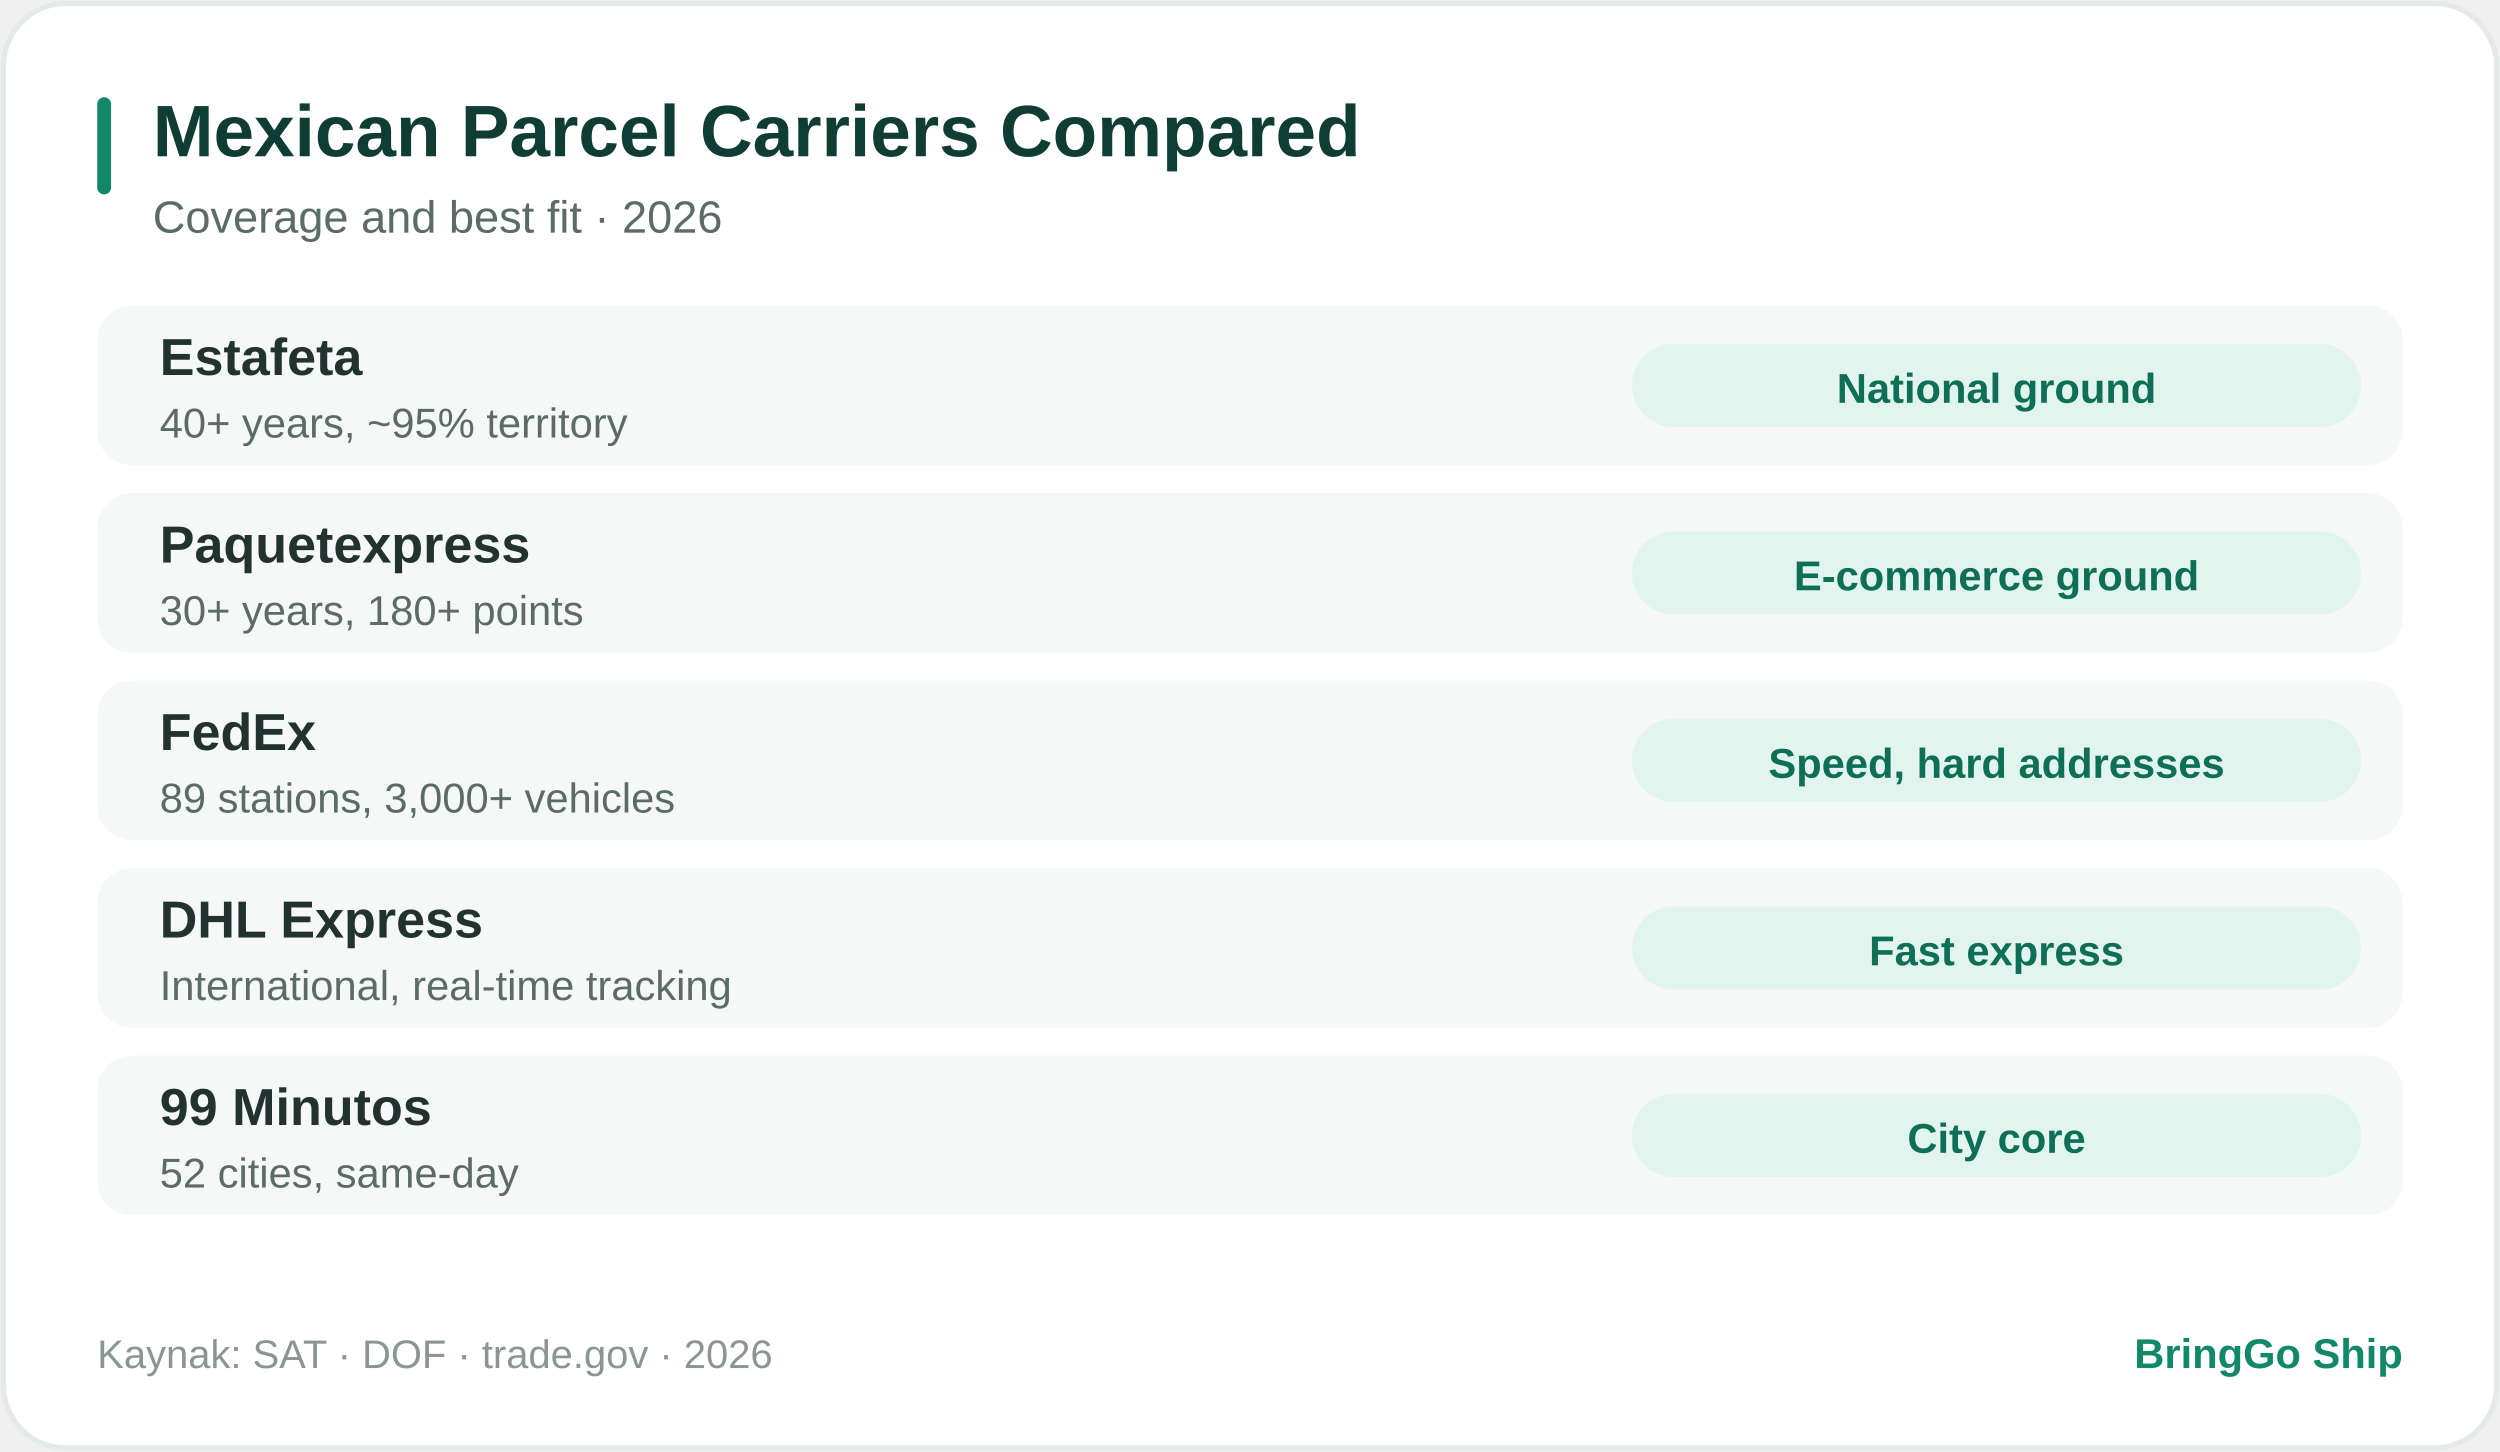
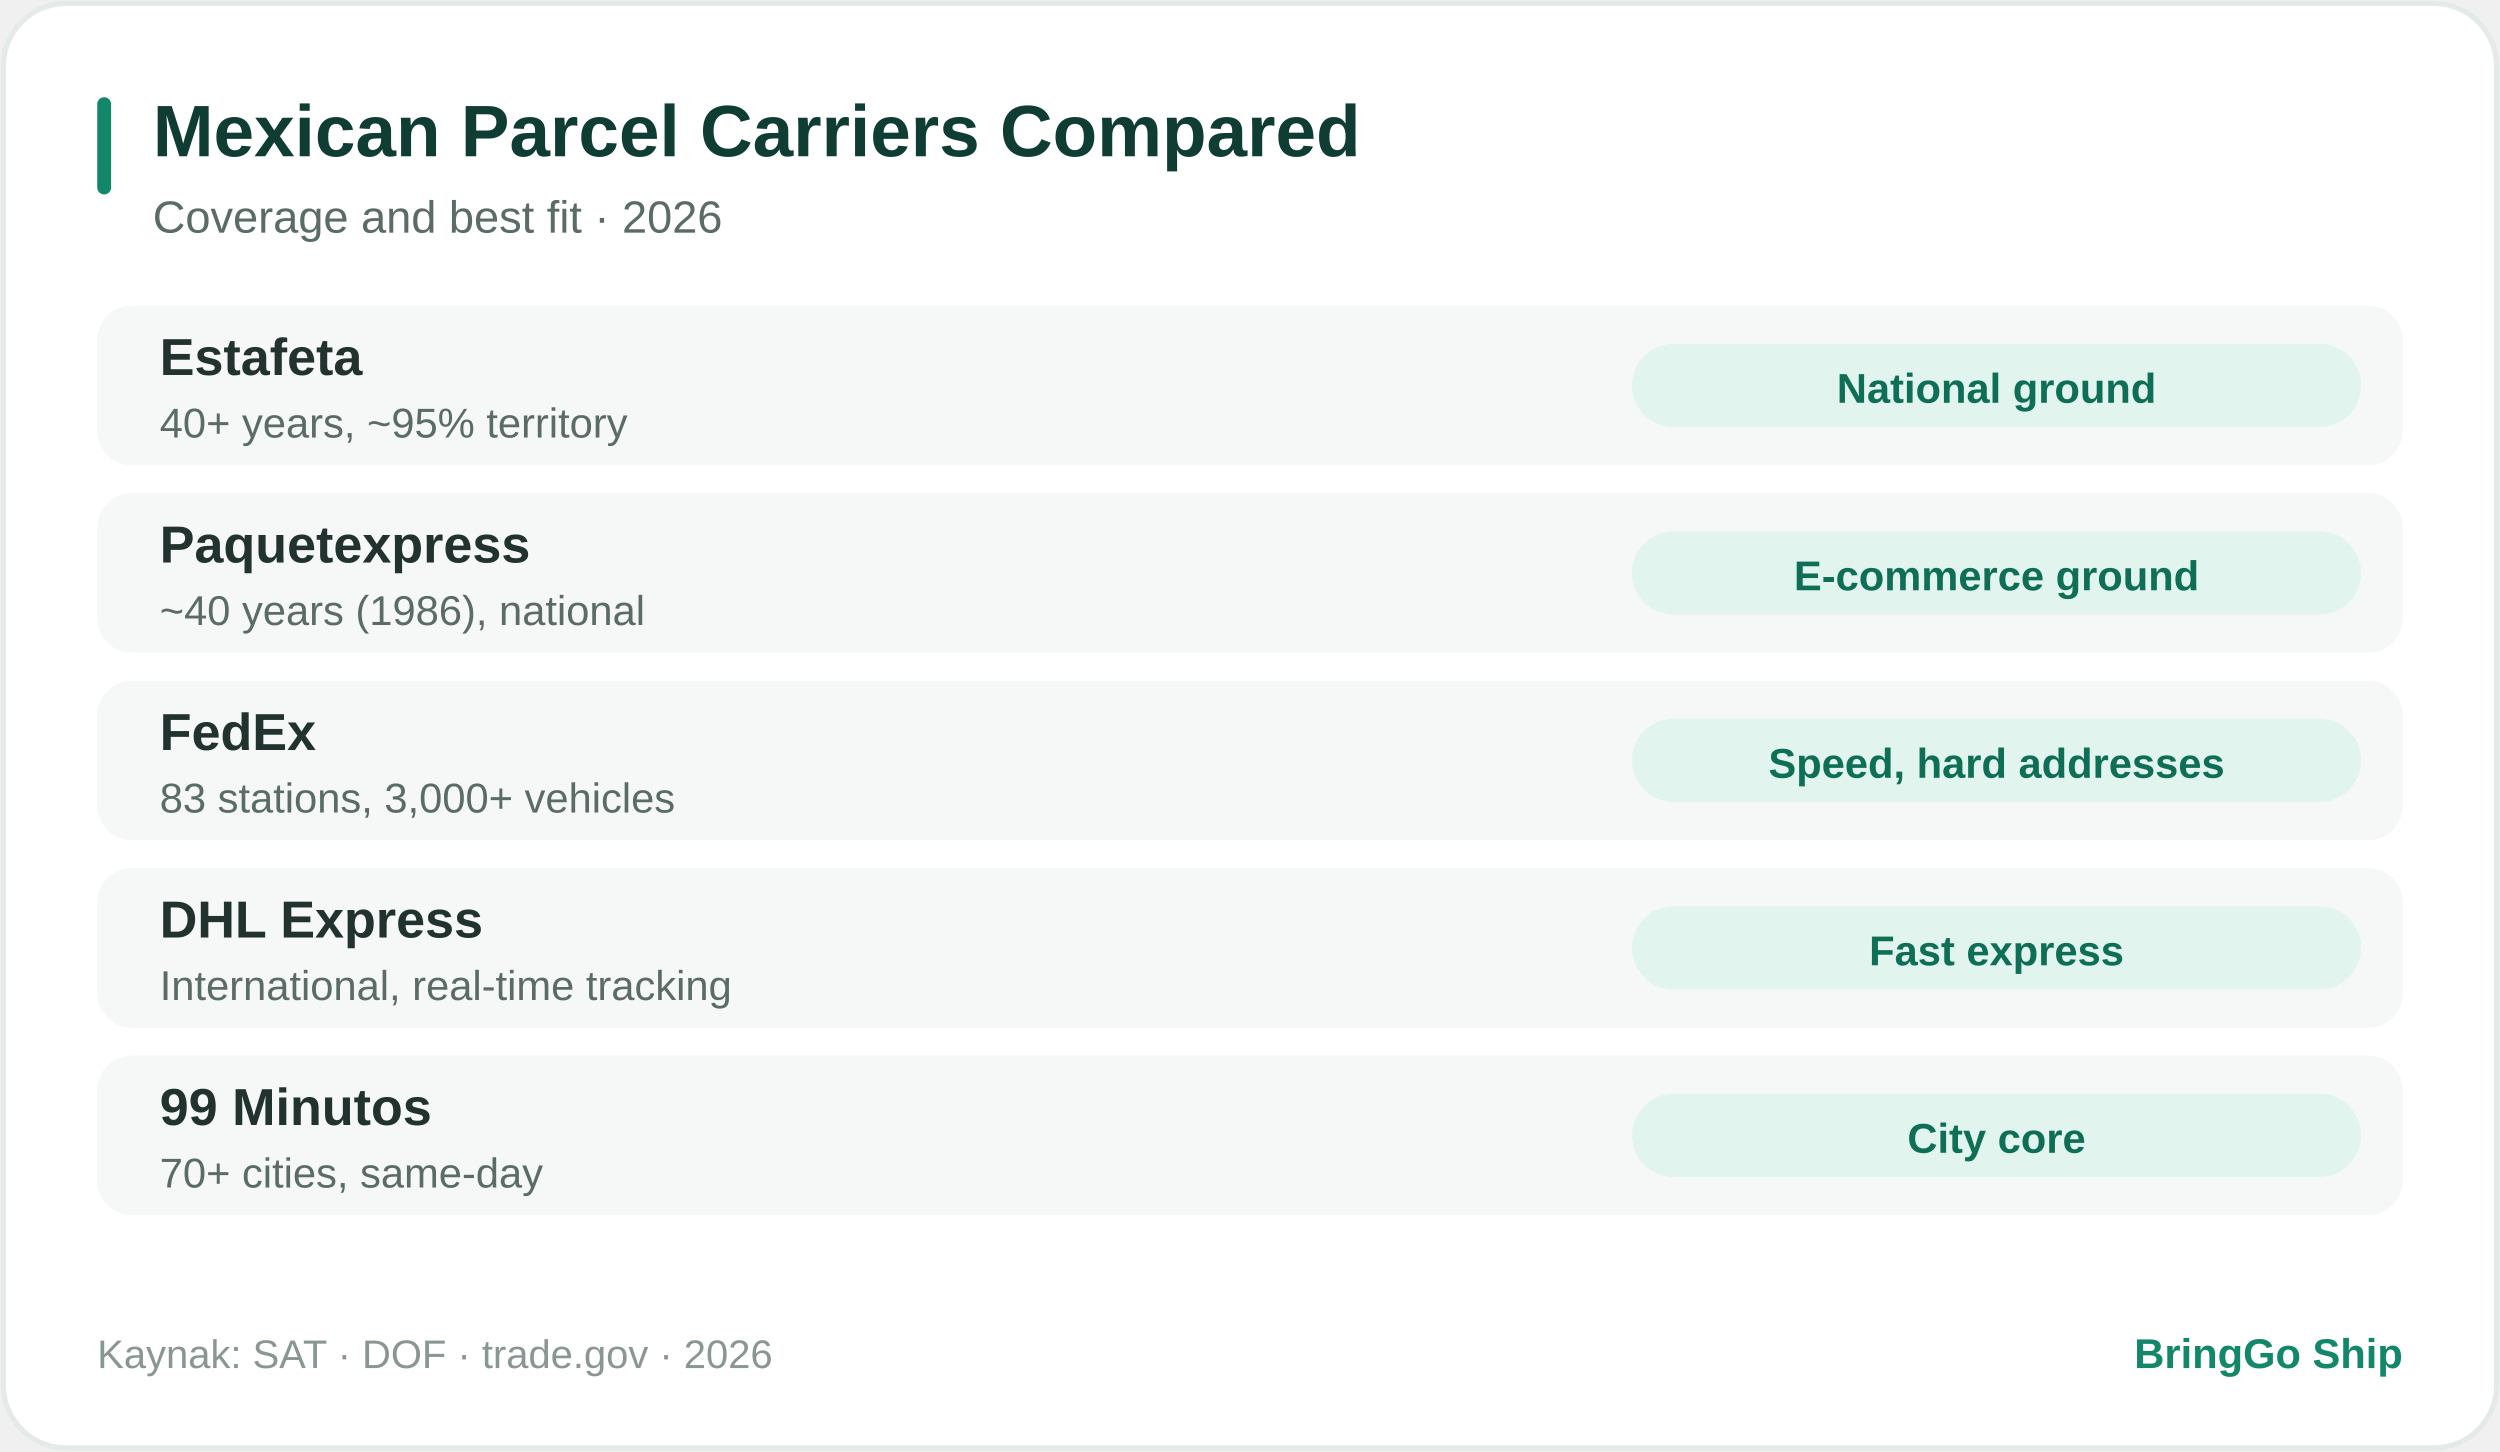
<svg xmlns="http://www.w3.org/2000/svg" width="720" height="418" viewBox="0 0 720 418" role="img">
  <style>
text{font-family:Arial,Helvetica,sans-serif}
.card{fill:#ffffff;stroke:#e4ebe7;stroke-width:1.5}
.row{fill:#f5f8f7}.pill{fill:#E1F5EE}.hi{fill:#1f9d5f}.mut{fill:#eef1f0}
.acc{fill:#12876A}.circ{fill:#12876A}.rd{fill:#fbe9e7}.am{fill:#fbf1dd}.tl{fill:#E1F5EE}.ln{stroke:#dbe6e1}
.tt{fill:#0F3D33;font-weight:bold}.ts{fill:#5b6b66}.tl2{fill:#22332f}
.tv{fill:#0F6E56;font-weight:bold}.tm{fill:#5b6b66;font-weight:bold}.tw{fill:#ffffff;font-weight:bold}
.tf{fill:#8a9691}.tb{fill:#12876A;font-weight:bold}.big{fill:#0F3D33;font-weight:bold}
.trd{fill:#a3392c;font-weight:bold}.tam{fill:#8a5a12;font-weight:bold}.ttl{fill:#0F6E56;font-weight:bold}
@media (prefers-color-scheme:dark){
.card{fill:#16211e;stroke:#2c3a35}
.row{fill:#1d2b27}.pill{fill:#123a2e}.hi{fill:#1f9d5f}.mut{fill:#28352f}
.acc{fill:#2fae7e}.circ{fill:#2fae7e}.rd{fill:#3a201c}.am{fill:#352a15}.tl{fill:#123a2e}
.tt{fill:#d7f2e6}.ts{fill:#8fa79d}.tl2{fill:#cfe0d9}
.tv{fill:#6fe0b0}.tm{fill:#9db3a9}.tw{fill:#ffffff}
.tf{fill:#6d8279}.tb{fill:#57d3a3}.big{fill:#d7f2e6}
.trd{fill:#f0a99e}.tam{fill:#e6c281}.ttl{fill:#6fe0b0}.ln{stroke:#31423c}}
</style>
  <rect x="1" y="1" width="718" height="416" rx="18" class="card" />
  <rect x="28" y="28" width="4" height="28" rx="2" class="acc" />
  <text x="44" y="45" font-size="21" class="tt">Mexican Parcel Carriers Compared</text>
  <text x="44" y="67" font-size="13" class="ts">Coverage and best fit · 2026</text>
  <g transform="translate(0,88)">
    <rect x="28" y="0" width="664" height="46" rx="10" class="row" />
    <text x="46" y="20" font-size="15" class="tl2" font-weight="bold">Estafeta</text>
    <text x="46" y="38" font-size="12" class="ts">40+ years, ~95% territory</text>
    <rect x="470" y="11" width="210" height="24" rx="12" class="pill" />
    <text x="575" y="28" text-anchor="middle" font-size="12" class="tv">National ground</text>
    <rect x="28" y="54" width="664" height="46" rx="10" class="row" />
    <text x="46" y="74" font-size="15" class="tl2" font-weight="bold">Paquetexpress</text>
-     <text x="46" y="92" font-size="12" class="ts">30+ years, 180+ points</text>
+     <text x="46" y="92" font-size="12" class="ts">~40 years (1986), national</text>
    <rect x="470" y="65" width="210" height="24" rx="12" class="pill" />
    <text x="575" y="82" text-anchor="middle" font-size="12" class="tv">E-commerce ground</text>
    <rect x="28" y="108" width="664" height="46" rx="10" class="row" />
    <text x="46" y="128" font-size="15" class="tl2" font-weight="bold">FedEx</text>
-     <text x="46" y="146" font-size="12" class="ts">89 stations, 3,000+ vehicles</text>
+     <text x="46" y="146" font-size="12" class="ts">83 stations, 3,000+ vehicles</text>
    <rect x="470" y="119" width="210" height="24" rx="12" class="pill" />
    <text x="575" y="136" text-anchor="middle" font-size="12" class="tv">Speed, hard addresses</text>
    <rect x="28" y="162" width="664" height="46" rx="10" class="row" />
    <text x="46" y="182" font-size="15" class="tl2" font-weight="bold">DHL Express</text>
    <text x="46" y="200" font-size="12" class="ts">International, real-time tracking</text>
    <rect x="470" y="173" width="210" height="24" rx="12" class="pill" />
    <text x="575" y="190" text-anchor="middle" font-size="12" class="tv">Fast express</text>
    <rect x="28" y="216" width="664" height="46" rx="10" class="row" />
    <text x="46" y="236" font-size="15" class="tl2" font-weight="bold">99 Minutos</text>
-     <text x="46" y="254" font-size="12" class="ts">52 cities, same-day</text>
+     <text x="46" y="254" font-size="12" class="ts">70+ cities, same-day</text>
    <rect x="470" y="227" width="210" height="24" rx="12" class="pill" />
    <text x="575" y="244" text-anchor="middle" font-size="12" class="tv">City core</text>
  </g>
  <text x="28" y="394" font-size="11.5" class="tf">Kaynak: SAT · DOF · trade.gov · 2026</text>
  <text x="692" y="394" text-anchor="end" font-size="12" class="tb">BringGo Ship</text>
</svg>
